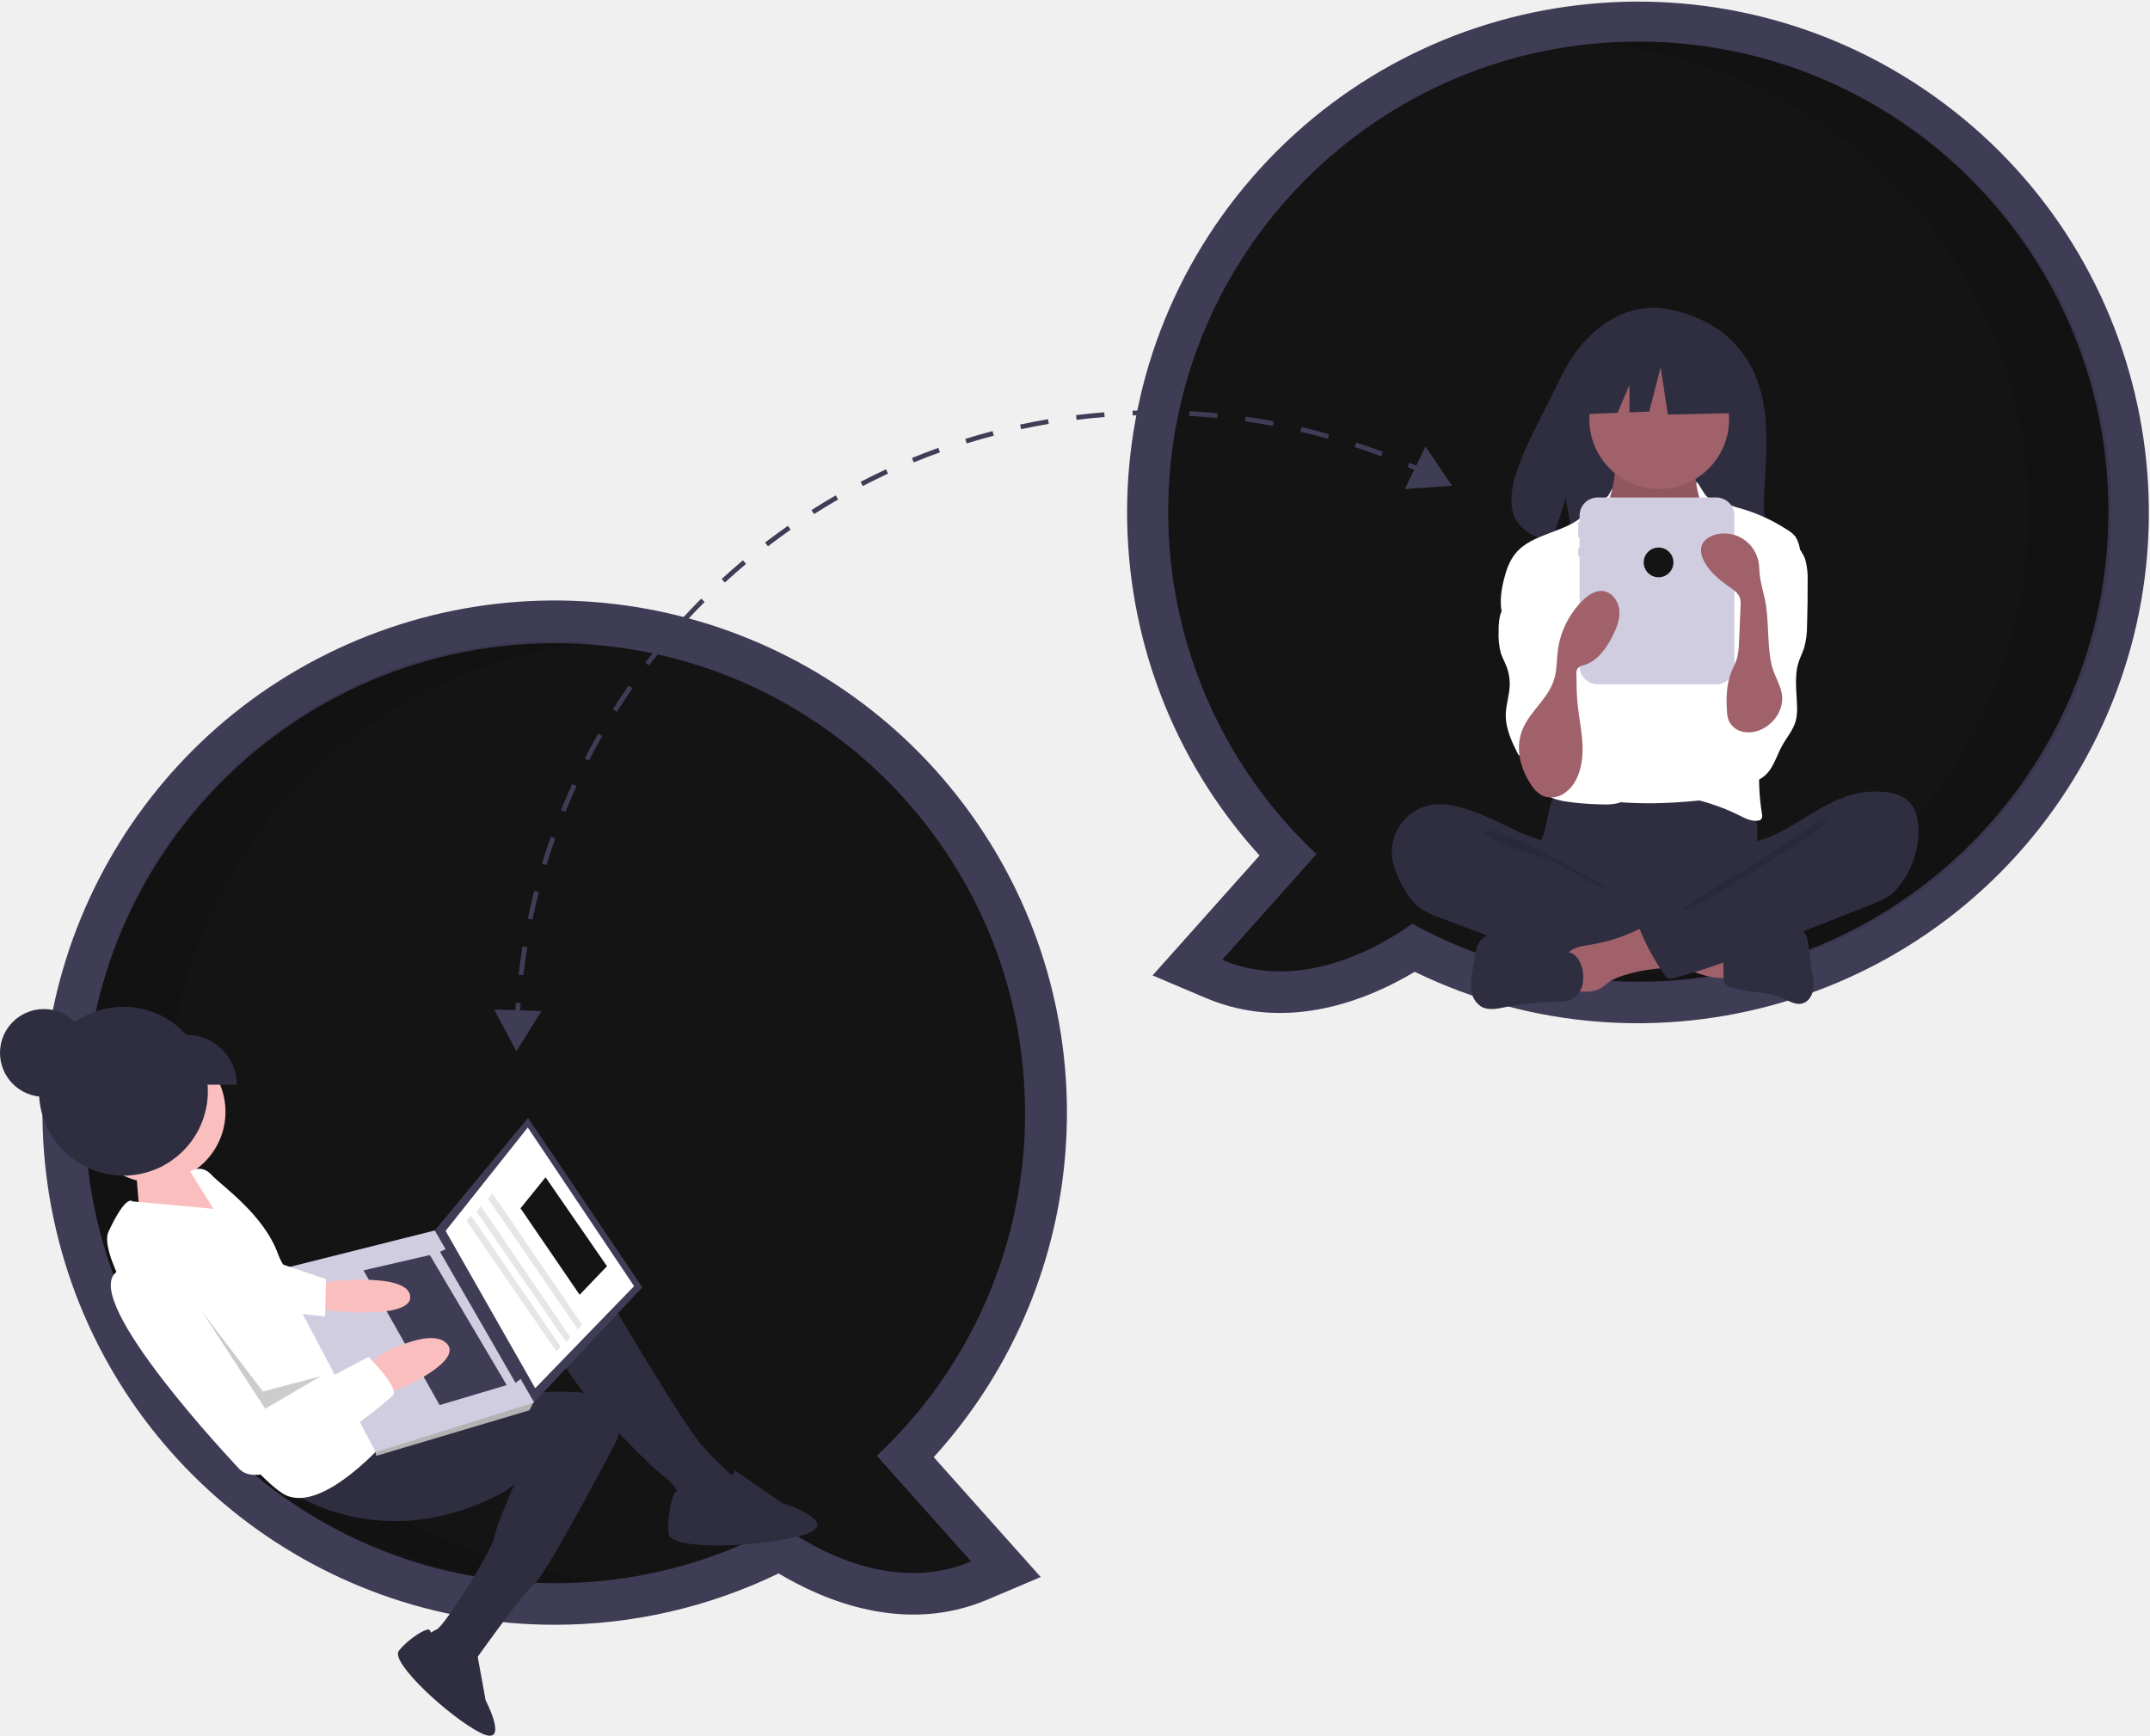
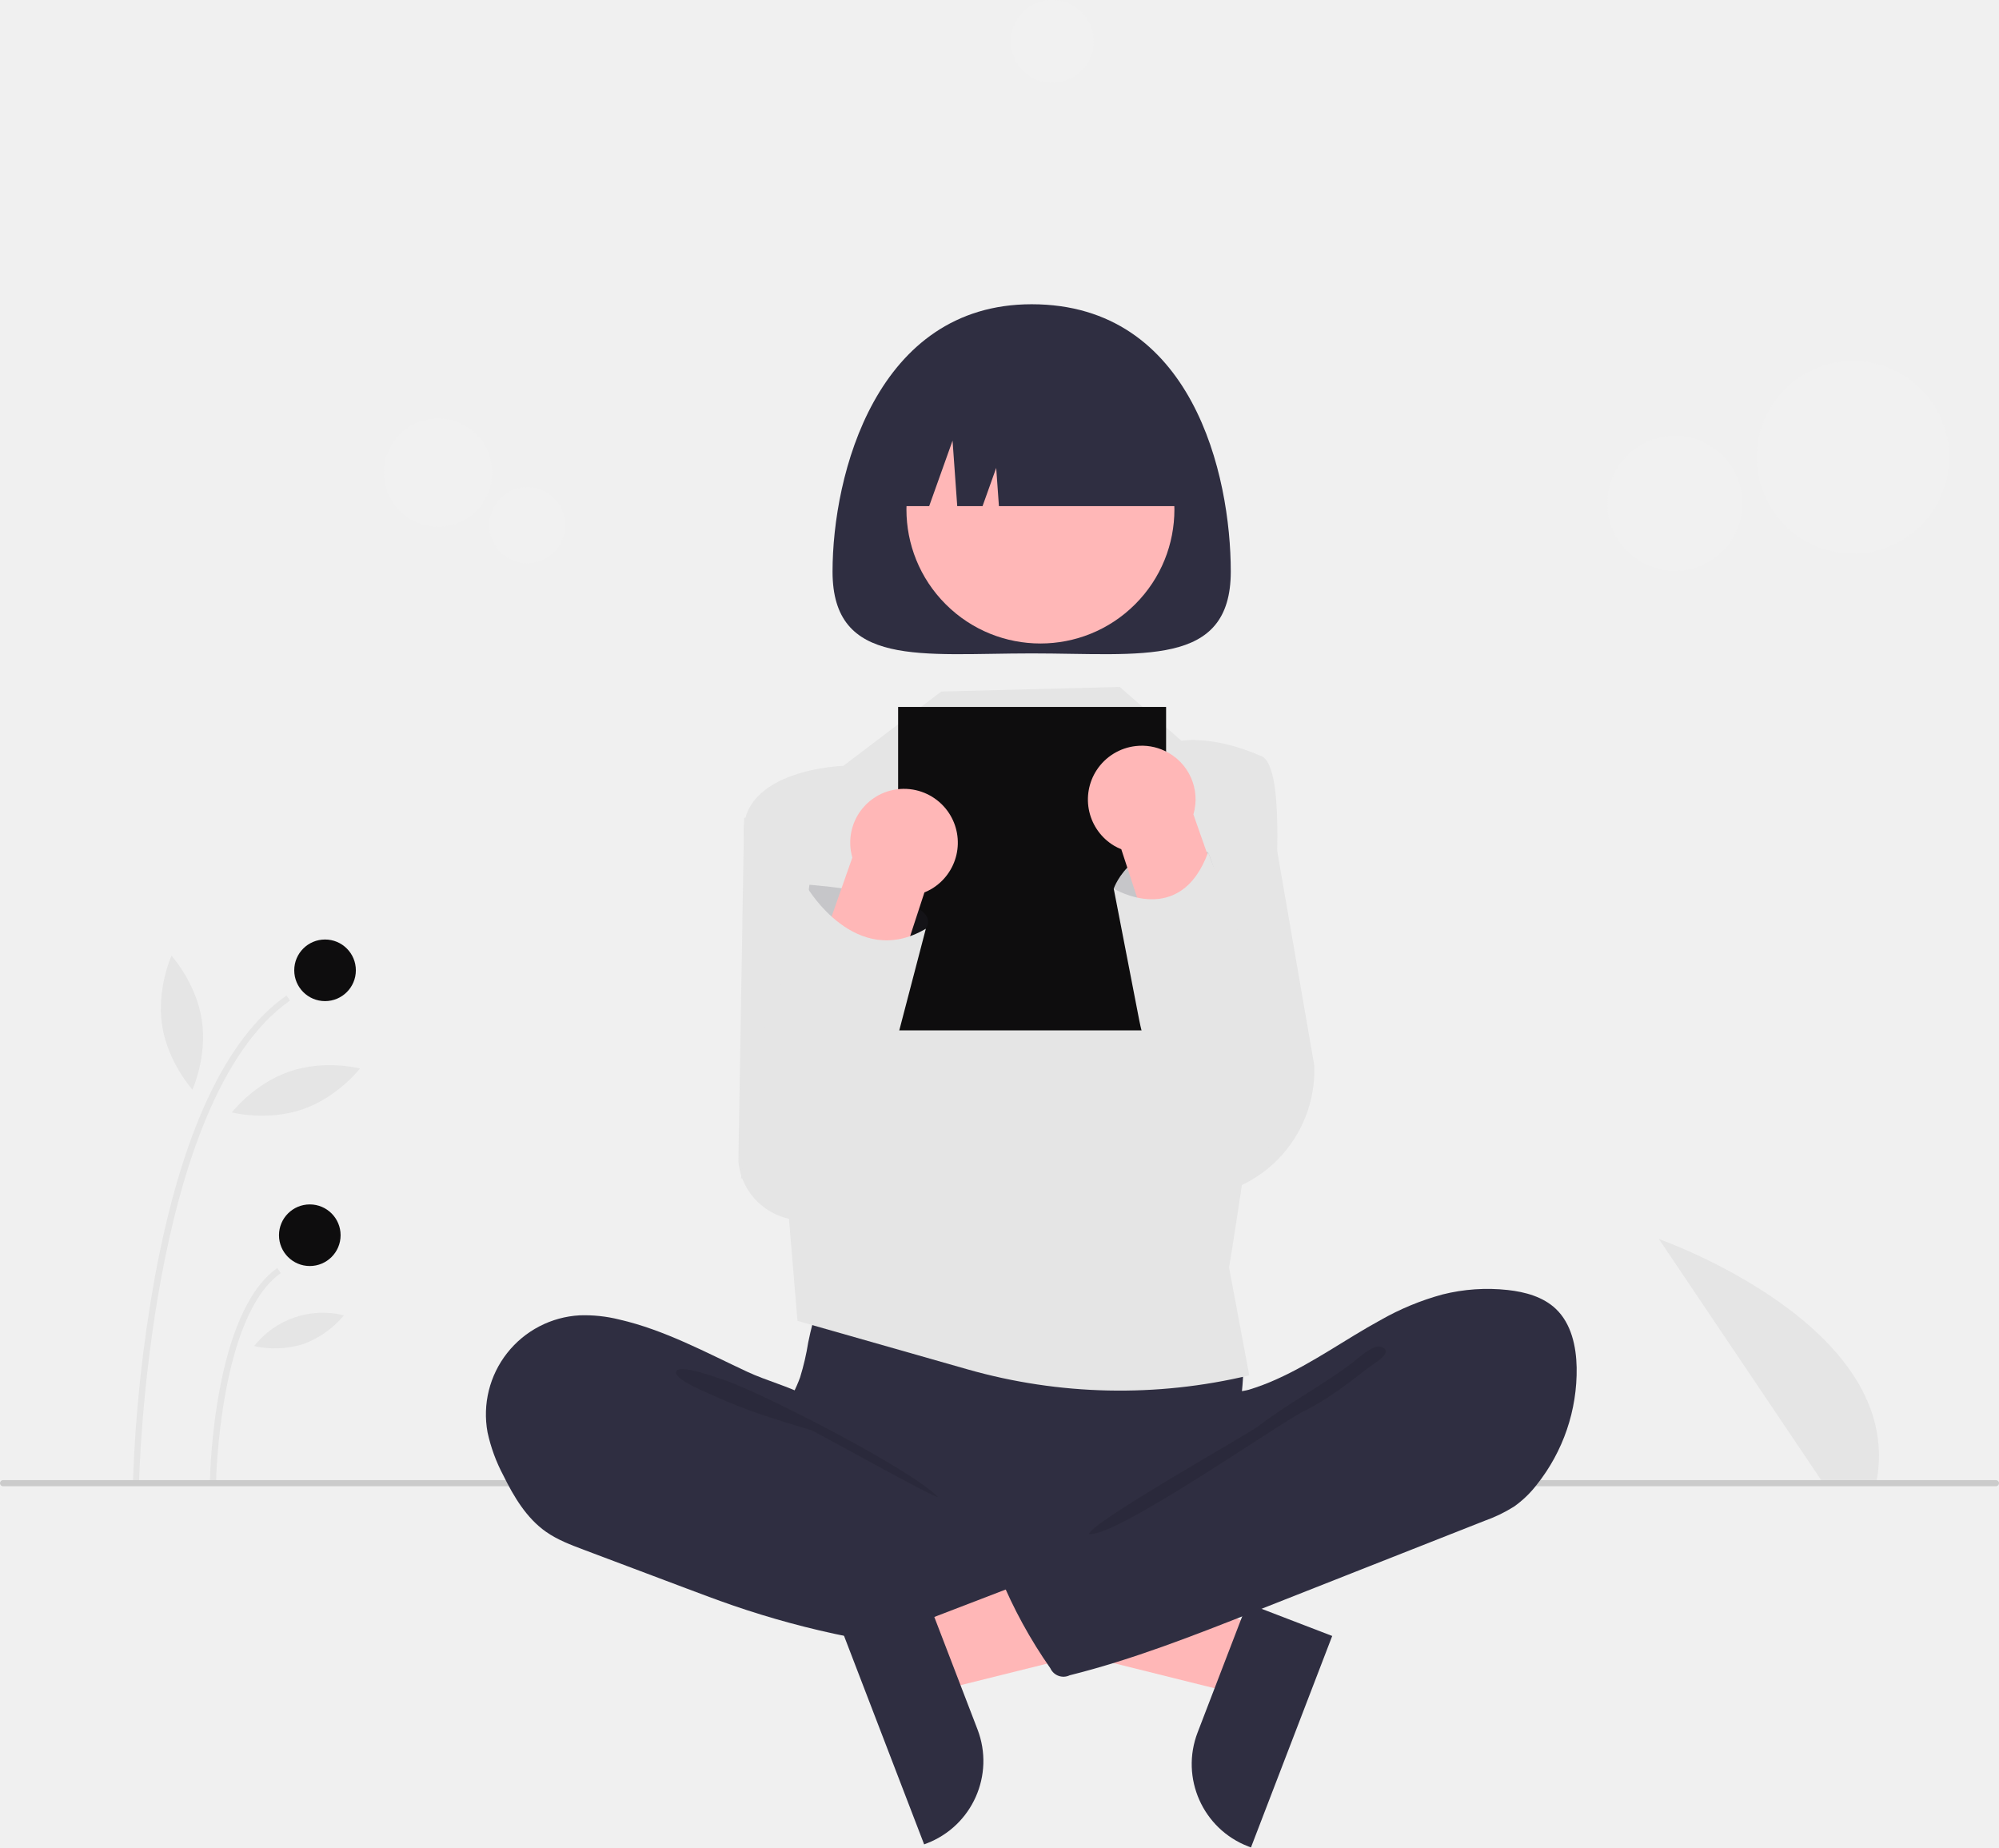
- <svg xmlns="http://www.w3.org/2000/svg" data-name="Layer 1" width="883.929" height="713.746" viewBox="0 0 883.929 713.746">
-   <path d="M739.66,492.741c-18.647,11.183-51.869,25.196-85.819,10.795l-21.946-9.309,43.978-49.299a210.034,210.034,0,1,1,63.787,47.813Zm-84.262-189.247A174.541,174.541,0,0,0,710.97,431.911l12.131,11.4-27.674,31.021c14.415-2.925,26.97-10.723,33.336-15.252l8.735-6.216,9.395,5.162a176.343,176.343,0,0,0,84.706,21.667c97.157,0,176.2-79.043,176.2-176.2,0-97.157-79.043-176.2-176.2-176.2S655.398,206.337,655.398,303.494Z" transform="translate(-158.0354 -93.12723)" fill="#3f3d56" />
-   <path d="M638.315,303.494c0-106.747,86.536-193.283,193.283-193.283s193.283,86.536,193.283,193.283S938.346,496.777,831.598,496.777A192.403,192.403,0,0,1,738.666,473c-13.361,9.506-45.955,28.468-78.154,14.809l38.759-43.448A192.735,192.735,0,0,1,638.315,303.494Z" transform="translate(-158.0354 -93.12723)" fill="#141414" />
-   <path d="M991.955,303.912c0-100.989-77.456-183.874-176.2-192.523,5.63-.493,11.325-.76,17.083-.76,106.747,0,193.283,86.536,193.283,193.283S939.585,497.196,832.838,497.196c-5.749,0-11.434-.27-17.056-.762C914.512,487.771,991.955,404.892,991.955,303.912Z" transform="translate(-158.0354 -93.12723)" opacity="0.1" style="isolation:isolate" />
-   <path d="M386.198,761.252A210.59,210.59,0,1,1,541.923,692.32l43.978,49.299-21.946,9.309c-33.95,14.401-67.172.388-85.819-10.795A210.856,210.856,0,0,1,386.198,761.252Zm0-386.566c-97.157,0-176.2,79.043-176.2,176.2,0,97.157,79.043,176.2,176.2,176.2a176.343,176.343,0,0,0,84.706-21.667l9.395-5.162,8.735,6.215c6.366,4.529,18.921,12.327,33.336,15.252l-27.674-31.021,12.131-11.4a174.541,174.541,0,0,0,55.572-128.418C562.398,453.729,483.355,374.686,386.198,374.686Z" transform="translate(-158.0354 -93.12723)" fill="#3f3d56" />
-   <path d="M579.481,550.885c0-106.747-86.536-193.283-193.283-193.283S192.915,444.138,192.915,550.885s86.536,193.283,193.283,193.283a192.404,192.404,0,0,0,92.932-23.777c13.361,9.506,45.955,28.468,78.154,14.809L518.525,691.753A192.735,192.735,0,0,0,579.481,550.885Z" transform="translate(-158.0354 -93.12723)" fill="#141414" />
-   <path d="M227.081,549.909c0-100.989,77.456-183.874,176.2-192.523-5.63-.493-11.325-.76-17.083-.76-106.747,0-193.283,86.536-193.283,193.283s86.536,193.283,193.283,193.283c5.749,0,11.434-.27,17.056-.762C304.523,733.768,227.081,650.889,227.081,549.909Z" transform="translate(-158.0354 -93.12723)" opacity="0.1" style="isolation:isolate" />
-   <path d="M876.973,242.088c-12.646-21.368-37.666-22.364-37.666-22.364s-24.38-3.118-40.02,29.426c-14.577,30.334-34.696,59.621-3.239,66.722l5.682-17.685,3.519,19.002a123.082,123.082,0,0,0,13.459.23c33.688-1.088,65.771.318,64.738-11.77C882.074,289.578,889.141,262.648,876.973,242.088Z" transform="translate(-158.0354 -93.12723)" fill="#2f2e41" />
-   <path d="M794.253,429.219a49.883,49.883,0,0,1-1.613,6.944c-.791,2.225-2.013,4.283-2.737,6.531-2.306,7.166.891,15.156,5.998,20.688a33.759,33.759,0,0,0,16.459,9.774,67.152,67.152,0,0,0,14.145,1.486c13.146.446,26.631.845,39.088-3.38a67.914,67.914,0,0,0,11.356-5.159,8.502,8.502,0,0,0,2.947-2.32,8.109,8.109,0,0,0,1.063-4.76c-.028-5.573-1.158-11.118-.89-16.684.149-3.083.726-6.164.442-9.238a17.043,17.043,0,0,0-13.025-14.681c-3.534-.759-7.199-.345-10.797.001a275.284,275.284,0,0,1-28.099,1.256c-9.586-.061-19.112-1.524-28.65-1.677-2.821-.045-2.764.824-3.662,3.554A66.496,66.496,0,0,0,794.253,429.219Z" transform="translate(-158.0354 -93.12723)" fill="#2f2e41" />
-   <path d="M821.456,291.605c-.461,2.412-.959,4.912-2.408,6.894-1.668,2.281-4.387,3.584-6.181,5.766-2.7,3.285-2.855,7.908-2.866,12.16-.01,3.917.069,8.096,2.254,11.348a19.831,19.831,0,0,0,5.684,5.011c8.193,5.521,17.046,11.141,26.924,11.324,4.093.075,8.481-.982,11.174-4.064a16.778,16.778,0,0,0,2.705-4.827,64.095,64.095,0,0,0,4.537-19.512,22.911,22.911,0,0,0-.864-9.373c-1.2-3.346-3.626-6.099-5.23-9.271A20.638,20.638,0,0,1,855.198,284.849a1.318,1.318,0,0,0-.07-.885,1.289,1.289,0,0,0-1.062-.43l-19.586-1.41a42.625,42.625,0,0,1-5.438-.622c-1.056-.215-3.845-1.714-4.851-1.315C822.327,280.924,821.838,289.605,821.456,291.605Z" transform="translate(-158.0354 -93.12723)" fill="#a0616a" />
-   <path d="M821.456,292.217c-.461,2.412-.959,4.912-2.408,6.894-1.668,2.28-4.387,3.584-6.181,5.766-2.7,3.285-2.855,7.908-2.866,12.16-.01,3.917.069,8.096,2.254,11.348A19.831,19.831,0,0,0,817.938,333.396c8.193,5.521,17.046,11.141,26.924,11.324,4.093.075,8.481-.982,11.174-4.064a16.777,16.777,0,0,0,2.705-4.827,64.095,64.095,0,0,0,4.537-19.512,22.911,22.911,0,0,0-.864-9.373c-1.2-3.346-3.626-6.099-5.23-9.271A20.638,20.638,0,0,1,855.198,285.46a1.318,1.318,0,0,0-.07-.885,1.289,1.289,0,0,0-1.062-.431l-19.586-1.41a42.623,42.623,0,0,1-5.438-.622c-1.056-.215-3.845-1.714-4.851-1.315C822.327,281.535,821.838,290.217,821.456,292.217Z" transform="translate(-158.0354 -93.12723)" opacity="0.1" />
-   <circle cx="682.151" cy="172.37" r="28.735" fill="#a0616a" />
-   <path d="M825.486,329.856a17.623,17.623,0,0,0,5.047,4.033,15.859,15.859,0,0,0,6.305,1.201c5.18.146,10.795-.803,14.398-4.527,4.645-4.8,4.492-12.543,8.133-18.143a4.041,4.041,0,0,1,1.173-1.283,3.803,3.803,0,0,1,1.995-.459c4.598-.043,8.604,2.939,12.219,5.781a16.095,16.095,0,0,1,4.301,4.381,14.849,14.849,0,0,1,1.45,4.441c1.794,8.757,2.375,17.711,2.951,26.631.318,4.927.637,9.859.613,14.796-.078,16.266-3.859,32.26-7.618,48.086-.484,2.039-1.147,4.318-3.002,5.295a7.402,7.402,0,0,1-2.619.639c-10.769,1.265-21.559,2.531-32.401,2.698q-6.346.098-12.687-.307a6.834,6.834,0,0,1-2.137-.373,6.027,6.027,0,0,1-2.33-1.979c-5.864-7.39-6.21-17.606-6.173-27.04q.137-34.597,2.472-69.138c.129-1.901.157-4.209-1.213-5.704A71.41,71.41,0,0,0,825.486,329.856Z" transform="translate(-158.0354 -93.12723)" fill="#fff" />
-   <path d="M819.399,296.677c-.971,1.757-8.126,6.119-9.507,7.575-7.718,8.135-21.804,7.83-28.863,16.543-2.483,3.066-3.774,6.918-4.723,10.747-1.342,5.416-2.059,11.323.19,16.43,2.163,4.914,6.718,8.311,9.81,12.701,3.395,4.82,4.921,10.672,6.384,16.383,1.08,4.217,2.169,8.538,1.748,12.871-.478,4.926-2.862,9.436-4.269,14.181s-1.65,10.396,1.604,14.125c2.391,2.739,6.141,3.826,9.725,4.436a111.727,111.727,0,0,0,13.861,1.207c4.097.181,8.614.216,11.764-2.41,2.485-2.073,3.566-5.436,3.705-8.669s-.533-6.438-.954-9.646c-.437-3.326-.605-6.681-.745-10.033q-.945-22.559-.258-45.147a38.42,38.42,0,0,0-.457-9.368c-.879-4.028-3.056-7.628-4.872-11.329a42.873,42.873,0,0,1-4.753-22.648C819.338,296.566,822.853,290.426,819.399,296.677Z" transform="translate(-158.0354 -93.12723)" fill="#fff" />
-   <path d="M859.751,297.289c1.478,1.519,6.501,2.02,8.382,2.999a29.368,29.368,0,0,0,5.51,1.908,71.532,71.532,0,0,1,19.356,8.884,11.747,11.747,0,0,1,3.237,2.796,12.816,12.816,0,0,1,1.791,5.056c.921,4.561,1.846,9.177,1.639,13.825-.22,4.934-1.706,9.713-3.18,14.427L890.976,364.797c-4.112,13.147-8.251,26.424-9.408,40.151a94.445,94.445,0,0,0,.848,22.804,2.704,2.704,0,0,1-.278,2.209,2.175,2.175,0,0,1-1.349.621c-2.659.416-5.232-.94-7.642-2.14a84.622,84.622,0,0,0-23.327-7.633,54.232,54.232,0,0,0,7.245-14.936,90.396,90.396,0,0,0,2.189-10.272l2.563-14.823a145.656,145.656,0,0,0,2.199-16.392,20.521,20.521,0,0,0-.357-6.175,29.956,29.956,0,0,0-2.341-5.569c-4.224-8.786-6.206-18.812-4.544-28.418.727-4.204,2.141-8.413,1.551-12.638-.567-4.062.022-7.22-1.02-11.24C853.025,283.838,856.97,294.43,859.751,297.289Z" transform="translate(-158.0354 -93.12723)" fill="#fff" />
-   <path d="M780.956,334.687c-1.926,3.996-5.145,7.4-6.241,11.698a25.557,25.557,0,0,0-.544,6.114,29.043,29.043,0,0,0,.907,9.194c.612,1.895,1.606,3.643,2.323,5.502a19.948,19.948,0,0,1,1.307,8.151c-.193,3.849-1.501,7.585-1.603,11.438-.161,6.058,2.641,11.754,5.376,17.162A12.617,12.617,0,0,1,800.82,397.941a3.761,3.761,0,0,0,.827-2.741q.303-10.543.585-21.087c.296-10.871.578-21.887-1.923-32.471-1.129-4.778-2.886-9.538-6.107-13.245-1.696-1.952-7.453-7.092-10.237-4.906-1.252.983-.959,3.659-1.158,5.015A21.275,21.275,0,0,1,780.956,334.687Z" transform="translate(-158.0354 -93.12723)" fill="#fff" />
-   <path d="M900.228,323.172a29.409,29.409,0,0,1,.983,8.845q.056,9.114-.242,18.226a33.977,33.977,0,0,1-1.184,9.227c-.622,1.955-1.581,3.789-2.224,5.738-1.925,5.841-.873,12.175-.708,18.322a20.819,20.819,0,0,1-.504,5.927c-1.016,3.811-3.745,6.89-5.65,10.343-1.809,3.28-2.901,6.956-5.062,10.015s-5.902,5.484-9.528,4.544c-2.747-.712-4.699-3.143-6.05-5.64a27.661,27.661,0,0,1-2.86-17.943c1.356-7.461,5.738-14.08,7.319-21.497,2.17-10.185-1.128-20.695-1.03-31.108a15.037,15.037,0,0,1,.655-4.822c.829-2.379,2.61-4.278,4.255-6.186a78.096,78.096,0,0,0,5.718-7.504c1.178-1.756,2.777-6.273,4.865-6.649C893.643,312.174,899.072,319.571,900.228,323.172Z" transform="translate(-158.0354 -93.12723)" fill="#fff" />
-   <path d="M756.77,424.689a28.363,28.363,0,0,0-7.89-.839,19.691,19.691,0,0,0-18.282,23.213,33.074,33.074,0,0,0,3.126,8.543c2.092,4.246,4.602,8.483,8.475,11.204a33.011,33.011,0,0,0,7.48,3.56l20.401,7.685c3.001,1.131,6.003,2.261,9.034,3.31a176.701,176.701,0,0,0,47.185,9.38,51.092,51.092,0,0,0,14.65-.742,4.769,4.769,0,0,0,3-1.621,5.139,5.139,0,0,0,.67-2.214l1.255-8.788a7.361,7.361,0,0,0-.107-3.705c-.575-1.477-2.017-2.406-3.391-3.196-13.412-7.703-29.073-11.953-40.362-22.526-2.658-2.489-4.882-6.434-8.111-8.125-3.662-1.917-7.974-3.011-11.759-4.778C773.872,431.189,765.737,426.751,756.77,424.689Z" transform="translate(-158.0354 -93.12723)" fill="#2f2e41" />
-   <path d="M777.137,436.538c7.211,2.26,37.655,17.914,42.874,23.379-.699.252-24.432-13.048-25.144-13.262A143.389,143.389,0,0,1,775.738,439.914c-1.237-.572-8.034-3.26-7.726-4.821C768.359,433.333,775.857,436.136,777.137,436.538Z" transform="translate(-158.0354 -93.12723)" opacity="0.1" />
-   <path d="M867.098,495.305a1.694,1.694,0,0,0,1.143-.336,1.766,1.766,0,0,0,.357-1.315l-.034-11.973c-3.443-1.64-7.294-2.166-11.074-2.671L839.853,476.651c.405.054-2.758,7.597-2.273,8.604.855,1.775,7.387,3.348,9.231,4.186C853.22,492.353,859.88,495.556,867.098,495.305Z" transform="translate(-158.0354 -93.12723)" fill="#a0616a" />
-   <path d="M811.76,481.639c-3.33.53-7.047.999-9.204,3.592-2.735,3.287-1.571,8.188-.266,12.26a3.975,3.975,0,0,0,4.637,3.317c3.037.192,6.269.343,8.923-1.147a39.106,39.106,0,0,0,3.466-2.576,22.223,22.223,0,0,1,6.373-2.913,64.441,64.441,0,0,1,12.792-2.636,19.895,19.895,0,0,0,5.039-.888,5.584,5.584,0,0,0,3.549-3.446c.615-2.176-.65-4.394-1.863-6.302a25.142,25.142,0,0,0-5.364-6.63c-3.286-2.553-4.912-.593-8.223,1.04A69.764,69.764,0,0,1,811.76,481.639Z" transform="translate(-158.0354 -93.12723)" fill="#a0616a" />
-   <path d="M803.057,484.638l-21.145-6.25a27.988,27.988,0,0,0-7.869-1.525,9.446,9.446,0,0,0-7.226,2.922c-1.64,1.924-2.109,4.555-2.518,7.049l-.874,5.337a26.805,26.805,0,0,0-.49,8.196,9.062,9.062,0,0,0,4.201,6.752c2.926,1.596,6.512.817,9.778.149a106.454,106.454,0,0,1,20.038-2.149c2.531-.03,5.186.001,7.422-1.184a9.266,9.266,0,0,0,4.522-7.384C809.313,491.993,807.793,486.038,803.057,484.638Z" transform="translate(-158.0354 -93.12723)" fill="#2f2e41" />
-   <path d="M875.41,479.192c2.741-.48,5.16-2.038,7.787-2.958,3.697-1.294,7.704-1.294,11.621-1.28a7.46,7.46,0,0,1,4.166.834c1.725,1.149,2.168,3.447,2.461,5.499l1.77,12.38a19.428,19.428,0,0,1,.145,7.014c-.519,2.294-2.083,4.506-4.36,5.098-2.765.719-5.476-1.047-8.086-2.208-6.525-2.9-14.11-2.159-20.914-4.326a4.687,4.687,0,0,1-3.13-2.238,5.093,5.093,0,0,1-.244-2.139c.117-3.979-.723-9.413.475-13.216C868.178,478.231,872.35,479.192,875.41,479.192Z" transform="translate(-158.0354 -93.12723)" fill="#2f2e41" />
-   <path d="M920.157,419.706a36.719,36.719,0,0,1,12.935-.884c3.458.381,7.021,1.343,9.546,3.737,3.073,2.913,4.06,7.419,4.143,11.652a36.404,36.404,0,0,1-7.912,23.249,21.096,21.096,0,0,1-4.524,4.355,29.776,29.776,0,0,1-5.886,2.836l-45.687,18.02c-12.019,4.741-24.081,9.495-36.618,12.621a2.854,2.854,0,0,1-3.84-1.392,94.654,94.654,0,0,1-10.013-18.317,1.234,1.234,0,0,1,.546-1.946l32.315-18.567a32.674,32.674,0,0,0,6.577-4.532,16.329,16.329,0,0,0,3.377-4.701c.67-1.399.732-4.701,1.588-5.735.838-1.013,3.703-1.093,5.027-1.492a45.613,45.613,0,0,0,5.473-2.069c7.229-3.234,13.666-7.932,20.595-11.719A52.844,52.844,0,0,1,920.157,419.706Z" transform="translate(-158.0354 -93.12723)" fill="#2f2e41" />
-   <path d="M901.838,433.572c-5.552,4.17-12.74,8.003-18.243,12.283-1.878,1.461-33.183,19.061-33.626,21.398,5.133.865,37.834-22.012,42.513-24.294s8.826-5.502,12.936-8.697c1.047-.814,5.486-3.262,2.479-4.172C906.203,429.577,903.088,432.739,901.838,433.572Z" transform="translate(-158.0354 -93.12723)" opacity="0.1" />
-   <path d="M863.637,297.693H814.902a7.465,7.465,0,0,0-7.465,7.465v2.734h-.53v6.114h.53v4.28h-.53v3.668h.53V367.065a7.465,7.465,0,0,0,7.465,7.465h48.735a7.465,7.465,0,0,0,7.465-7.465V305.158A7.465,7.465,0,0,0,863.637,297.693Z" transform="translate(-158.0354 -93.12723)" fill="#d0cde1" />
-   <polygon points="713.347 146.901 688.629 133.953 654.494 139.25 647.432 170.442 665.012 169.765 669.923 158.306 669.923 169.577 678.035 169.265 682.743 151.02 685.686 170.442 714.524 169.853 713.347 146.901" fill="#2f2e41" />
-   <path d="M787.423,415.666a12.844,12.844,0,0,0,4.614,4.59,9.023,9.023,0,0,0,7.931-.213,13.961,13.961,0,0,0,5.724-5.739c2.686-4.744,3.243-10.42,2.907-15.861s-1.497-10.799-2.011-16.226c-.374-3.945-.404-7.914-.434-11.877a3.95,3.95,0,0,1,.499-2.402,4.716,4.716,0,0,1,2.65-1.323c5.422-1.611,9.02-6.693,11.6-11.726,1.723-3.361,3.221-7.035,2.889-10.797s-3.036-7.552-6.793-7.936c-3.097-.316-5.957,1.651-8.192,3.819A35.127,35.127,0,0,0,798.522,360.532c-.49,3.825-.35,7.754-1.39,11.468-2.221,7.929-9.172,12.79-12.636,19.925C780.679,399.785,782.786,408.71,787.423,415.666Z" transform="translate(-158.0354 -93.12723)" fill="#a0616a" />
-   <path d="M889.703,385.375a14.984,14.984,0,0,1-8.403,8.074,11.606,11.606,0,0,1-7.305.447,8.1,8.1,0,0,1-5.351-4.787,12.895,12.895,0,0,1-.603-3.595c-.348-5.347-.213-10.857,1.729-15.851.749-1.926,1.759-3.753,2.35-5.733a28.752,28.752,0,0,0,.885-6.997l.638-14.589a9.494,9.494,0,0,0-.217-3.163c-.637-2.111-2.61-3.483-4.42-4.742-4.372-3.04-8.692-6.588-10.81-11.473a8.047,8.047,0,0,1-.747-4.752c.597-2.897,3.521-4.772,6.411-5.404a14.339,14.339,0,0,1,17.191,11.555c.286,1.646.282,3.328.449,4.991.355,3.527,1.475,6.927,2.175,10.401,1.725,8.559.831,17.407,2.537,25.964C887.64,372.877,893.019,377.546,889.703,385.375Z" transform="translate(-158.0354 -93.12723)" fill="#a0616a" />
-   <circle cx="681.886" cy="231.272" r="6.114" fill="#141414" />
-   <circle cx="18.037" cy="432.969" r="18.035" fill="#2f2e41" />
-   <polygon points="83.411 486.51 74.327 477.68 56.086 483.346 57.838 504.467 95.344 502.725 83.822 487.069 83.411 486.51" fill="#fbbebe" />
-   <circle cx="63.543" cy="457.171" r="29.158" fill="#fbbebe" />
-   <path d="M402.592,617.061s35.821,61.559,44.346,70.8a154.739,154.739,0,0,0,12.935,12.892s-4.008,13.293-10.391,12.819a30.042,30.042,0,0,1-10.529-2.595s-2.849-7.385-7.818-10.624-45.568-43.18-44.619-55.946S402.592,617.061,402.592,617.061Z" transform="translate(-158.0354 -93.12723)" fill="#2f2e41" />
-   <path d="M275.023,704.908s38.193,29.644,90.099,1.789l4.473-3.292s-7.549,16.982-8.249,21.586c-.812,5.338-20.466,36.61-23.673,38.108s-3.914,2.88-3.914,2.88l13.61,14.981,5.032-3.703s19.622-27.801,25.361-32.886S410.845,686.84,410.845,686.84s10.454-19.761-15.636-21.247-38.096,5.625-38.096,5.625l-46.304,7.356Z" transform="translate(-158.0354 -93.12723)" fill="#2f2e41" />
-   <path d="M460.316,697.841l19.318,13.366s24.646,7.722,9.464,12.86-55.188,6.997-56.095-.092,1.578-18.249,3.574-17.638S452.425,710.544,460.316,697.841Z" transform="translate(-158.0354 -93.12723)" fill="#2f2e41" />
-   <path d="M354.111,772.666l3.576,19.635s10.167,19.444-2.04,13.411-37.357-28.95-33.643-33.754,11.911-10.015,12.743-8.449S341.739,775.556,354.111,772.666Z" transform="translate(-158.0354 -93.12723)" fill="#2f2e41" />
-   <path d="M317.275,685.019s-25.963,30.312-41.725,22.949-80.249-92.648-72.886-108.41S212.497,587.15,212.497,587.15l33.297,3.079-9.58-15.361s4.473-3.292,8.736,1.329,21.375,16.162,27.337,32.462,23.464,15.487,23.464,15.487Z" transform="translate(-158.0354 -93.12723)" fill="#fff" />
-   <polygon points="264.085 529.388 219.08 577.161 178.764 505.981 217.091 459.674 264.085 529.388" fill="#3f3d56" />
-   <polygon points="260.688 528.871 220.04 570.852 183.206 506.16 216.986 463.631 260.688 528.871" fill="#fff" />
-   <polygon points="216.875 575.336 219.08 577.161 217.666 579.925 154.735 598.655 154.14 596.499 157.003 593.538 216.875 575.336" fill="#b3b3b3" />
-   <polygon points="219.639 576.75 154.472 597.125 114.747 522.062 178.764 505.981 219.639 576.75" fill="#d0cde1" />
-   <polygon points="214.733 566.569 211.937 568.626 180.907 514.748 184.114 513.25 214.733 566.569" fill="#3f3d56" />
-   <polygon points="208.318 569.565 180.751 577.785 149.457 522.377 176.729 516.099 208.318 569.565" fill="#3f3d56" />
-   <path d="M288.692,621.582l5.708-1.614s31.83-3.599,32.294,6.402-36.567,5.361-36.567,5.361l-4.938-6.71Z" transform="translate(-158.0354 -93.12723)" fill="#fbbebe" />
-   <path d="M316.61,666.546l7.944-3.26s23.98-10.752,17.101-17.757-28.095,5.16-28.095,5.16l-4.062,3.851Z" transform="translate(-158.0354 -93.12723)" fill="#fbbebe" />
-   <path d="M309.53,651.069s12.935,12.892,9.992,15.92-51.209,42.857-63.173,30.113-70.257-76.728-47.575-82.215,28.676,7.342,28.676,7.342l29.944,51.23Z" transform="translate(-158.0354 -93.12723)" fill="#fff" />
-   <polygon points="112.763 518.781 134.011 525.986 133.664 541.326 111.192 538.901 112.763 518.781" fill="#fff" />
-   <polygon points="131.914 565.887 109.021 579.287 82.865 539.06 108.113 572.197 131.914 565.887" opacity="0.2" />
-   <circle cx="50.745" cy="448.718" r="34.712" fill="#2f2e41" />
-   <polygon points="238.3 532.417 213.995 496.862 224.298 484.108 249.553 520.688 238.3 532.417" fill="#141414" />
-   <polygon points="237.615 546.712 200.613 492.919 202.438 490.714 239.267 544.634 237.615 546.712" fill="#e6e6e6" />
-   <polygon points="232.847 551.945 195.845 498.152 197.67 495.947 234.499 549.868 232.847 551.945" fill="#e6e6e6" />
-   <polygon points="228.785 555.796 191.783 502.003 193.608 499.798 230.437 553.719 228.785 555.796" fill="#e6e6e6" />
-   <path d="M66.117,425.544h10.738a20.5,20.5,0,0,1,20.5,20.5v0a0,0,0,0,1,0,0H66.117a0,0,0,0,1,0,0V425.544A0,0,0,0,1,66.117,425.544Z" fill="#2f2e41" />
-   <path d="M372.067,505.626l-1.947-.145c-.075,1.012-.13,2.03-.194,3.046l-8.738-.293,9.166,17.175,10.294-16.524-8.77-.294C371.941,507.603,371.993,506.612,372.067,505.626Z" transform="translate(-158.0354 -93.12723)" fill="#3f3d56" />
-   <path d="M423.317,365.625l1.552,1.185c2.328-3.049,4.759-6.093,7.227-9.047l-1.499-1.252C428.111,359.488,425.662,362.554,423.317,365.625Z" transform="translate(-158.0354 -93.12723)" fill="#3f3d56" />
-   <path d="M438.272,347.728l1.441,1.317c2.59-2.837,5.279-5.654,7.992-8.374L446.323,339.292C443.59,342.032,440.881,344.87,438.272,347.728Z" transform="translate(-158.0354 -93.12723)" fill="#3f3d56" />
-   <path d="M454.736,331.219l1.32,1.439c2.833-2.601,5.757-5.17,8.693-7.636l-1.256-1.495C460.536,326.011,457.59,328.599,454.736,331.219Z" transform="translate(-158.0354 -93.12723)" fill="#3f3d56" />
-   <path d="M409.991,384.779l1.65,1.043c2.052-3.246,4.207-6.494,6.404-9.653l-1.602-1.115C414.229,378.236,412.058,381.508,409.991,384.779Z" transform="translate(-158.0354 -93.12723)" fill="#3f3d56" />
-   <path d="M472.579,316.227l1.189,1.548c3.051-2.342,6.189-4.644,9.328-6.84l-1.119-1.6C478.813,311.549,475.652,313.867,472.579,316.227Z" transform="translate(-158.0354 -93.12723)" fill="#3f3d56" />
-   <path d="M398.406,405.043l1.736.892c1.759-3.42,3.619-6.848,5.528-10.186l-1.695-.97C402.051,398.143,400.178,401.596,398.406,405.043Z" transform="translate(-158.0354 -93.12723)" fill="#3f3d56" />
-   <path d="M379.574,459.997l-1.89-.487c-.965,3.746-1.858,7.566-2.655,11.354l1.91.402C377.731,467.507,378.617,463.715,379.574,459.997Z" transform="translate(-158.0354 -93.12723)" fill="#3f3d56" />
-   <path d="M491.665,302.867l1.048,1.647c3.236-2.059,6.563-4.074,9.889-5.989l-.974-1.692C498.276,298.763,494.925,300.793,491.665,302.867Z" transform="translate(-158.0354 -93.12723)" fill="#3f3d56" />
-   <path d="M374.808,482.643l-1.927-.317c-.627,3.811-1.177,7.695-1.636,11.543l1.939.231C373.64,490.282,374.186,486.426,374.808,482.643Z" transform="translate(-158.0354 -93.12723)" fill="#3f3d56" />
-   <path d="M388.661,426.266l1.808.735c1.448-3.563,2.996-7.144,4.603-10.642l-1.774-.815C391.679,419.069,390.119,422.677,388.661,426.266Z" transform="translate(-158.0354 -93.12723)" fill="#3f3d56" />
-   <path d="M380.841,448.286l1.868.57c1.126-3.684,2.349-7.39,3.637-11.016l-1.84-.653C383.208,440.84,381.975,444.574,380.841,448.286Z" transform="translate(-158.0354 -93.12723)" fill="#3f3d56" />
-   <path d="M623.732,263.954c3.828-.133,7.725-.185,11.58-.149l.017-1.952c-3.882-.036-7.809.017-11.664.15Z" transform="translate(-158.0354 -93.12723)" fill="#3f3d56" />
-   <path d="M511.845,291.25l.898,1.733c3.409-1.766,6.899-3.478,10.374-5.088l-.821-1.771C518.796,287.745,515.279,289.47,511.845,291.25Z" transform="translate(-158.0354 -93.12723)" fill="#3f3d56" />
-   <path d="M669.93,266.388c3.808.539,7.652,1.17,11.424,1.876l.358-1.919c-3.8-.711-7.672-1.347-11.51-1.89Z" transform="translate(-158.0354 -93.12723)" fill="#3f3d56" />
-   <path d="M692.685,270.645c3.739.873,7.512,1.844,11.213,2.884l.528-1.88c-3.728-1.048-7.529-2.025-11.297-2.905Z" transform="translate(-158.0354 -93.12723)" fill="#3f3d56" />
-   <path d="M714.969,276.91c3.645,1.203,7.317,2.505,10.911,3.871l.694-1.825c-3.622-1.377-7.319-2.689-10.992-3.9Z" transform="translate(-158.0354 -93.12723)" fill="#3f3d56" />
-   <path d="M646.886,264.159c3.845.202,7.729.491,11.547.86l.189-1.943c-3.847-.372-7.761-.664-11.633-.867Z" transform="translate(-158.0354 -93.12723)" fill="#3f3d56" />
-   <path d="M600.423,263.829l.238,1.938c3.805-.468,7.679-.858,11.514-1.16l-.153-1.947C608.158,262.964,604.256,263.357,600.423,263.829Z" transform="translate(-158.0354 -93.12723)" fill="#3f3d56" />
-   <path d="M554.878,273.596l.578,1.865c3.669-1.136,7.413-2.204,11.129-3.176l-.494-1.888C562.347,271.375,558.574,272.451,554.878,273.596Z" transform="translate(-158.0354 -93.12723)" fill="#3f3d56" />
-   <path d="M532.961,281.468l.741,1.806c3.55-1.457,7.175-2.851,10.777-4.145l-.66-1.837C540.19,278.596,536.537,280.001,532.961,281.468Z" transform="translate(-158.0354 -93.12723)" fill="#3f3d56" />
-   <path d="M577.434,267.698l.409,1.909c3.751-.804,7.575-1.536,11.367-2.174l-.324-1.926C585.066,266.152,581.212,266.888,577.434,267.698Z" transform="translate(-158.0354 -93.12723)" fill="#3f3d56" />
-   <path d="M755.01,292.853l-10.91-16.123-3.836,7.897c-.929-.415-1.852-.838-2.78-1.24l-.776,1.792c.906.392,1.801.803,2.702,1.205l-3.818,7.859Z" transform="translate(-158.0354 -93.12723)" fill="#3f3d56" />
+ <svg xmlns="http://www.w3.org/2000/svg" data-name="Layer 1" width="649" height="599.759" viewBox="0 0 649 599.759">
+   <path d="M866.77,630.622l-52.683-78.255s79.785,27.853,70.73,78.255Z" transform="translate(-275.5 -150.1205)" fill="#e5e5e5" />
+   <path d="M320.662,631.142l-2-.039a463.832,463.832,0,0,1,7.1-66.287c8.648-46.881,23.029-77.67,42.743-91.512l1.148,1.637C323.602,507.274,320.686,629.906,320.662,631.142Z" transform="translate(-275.5 -150.1205)" fill="#e5e5e5" />
+   <path d="M345.662,630.663l-2-.039c.043-2.215,1.293-54.414,21.843-68.842l1.148,1.637C346.933,577.265,345.672,630.131,345.662,630.663Z" transform="translate(-275.5 -150.1205)" fill="#e5e5e5" />
+   <circle cx="105.531" cy="315.002" r="10" fill="#0e0d0e" />
+   <circle cx="100.579" cy="401.002" r="10" fill="#0e0d0e" />
+   <path d="M341.001,481.117c1.879,12.004-3.019,22.741-3.019,22.741s-7.945-8.726-9.825-20.73,3.019-22.741,3.019-22.741S339.122,469.113,341.001,481.117Z" transform="translate(-275.5 -150.1205)" fill="#e5e5e5" />
+   <path d="M373.688,510.27c-11.493,3.942-22.919.99-22.919.99s7.208-9.344,18.701-13.286,22.919-.99,22.919-.99S385.181,506.328,373.688,510.27Z" transform="translate(-275.5 -150.1205)" fill="#e5e5e5" />
+   <path d="M374.058,586.432a31.135,31.135,0,0,1-16.064.694,28.374,28.374,0,0,1,29.172-10.006A31.134,31.134,0,0,1,374.058,586.432Z" transform="translate(-275.5 -150.1205)" fill="#e5e5e5" />
+   <path d="M923.5,632.622h-647a1,1,0,0,1,0-2h647a1,1,0,0,1,0,2Z" transform="translate(-275.5 -150.1205)" fill="#cbcbcb" />
+   <polygon points="409.792 528.602 401.611 549.895 315.587 528.472 327.661 497.045 409.792 528.602" fill="#ffb7b7" />
+   <path d="M708.019,681.221l-26.379,68.658-.868-.334a28.63,28.63,0,0,1-16.457-36.99l.001-.002,16.112-41.934Z" transform="translate(-275.5 -150.1205)" fill="#2f2e41" />
+   <path d="M554.575,412.112l-37.488,3.51-1.86,111.542A20.996,20.996,0,0,0,537.58,546.211l23.768-1.637Z" transform="translate(-275.5 -150.1205)" fill="#e5e5e5" />
+   <path d="M686.737,406.622l-25.651-.33L659.567,538.828h0a41.281,41.281,0,0,0,42.627-42.854Z" transform="translate(-275.5 -150.1205)" fill="#e5e5e5" />
+   <path d="M537.901,585.912a81.594,81.594,0,0,1-2.639,11.359c-1.294,3.64-3.293,7.006-4.476,10.683-3.772,11.721,1.457,24.79,9.81,33.838a55.217,55.217,0,0,0,26.921,15.986c7.535,1.895,15.37,2.168,23.135,2.431,21.503.729,43.559,1.382,63.934-5.529a111.085,111.085,0,0,0,18.575-8.438,13.907,13.907,0,0,0,4.82-3.795c1.554-2.212,1.753-5.082,1.739-7.785-.046-9.116-1.894-18.185-1.455-27.29.243-5.043,1.187-10.083.722-15.11a27.876,27.876,0,0,0-21.304-24.012c-5.78-1.241-11.775-.565-17.66.001a450.255,450.255,0,0,1-45.96,2.055c-15.679-.1-31.26-2.493-46.861-2.743-4.614-.074-4.52,1.348-5.989,5.813A108.766,108.766,0,0,0,537.901,585.912Z" transform="translate(-275.5 -150.1205)" fill="#2f2e41" />
+   <path d="M476.592,578.503a46.392,46.392,0,0,0-12.905-1.372,32.208,32.208,0,0,0-29.902,37.969,54.098,54.098,0,0,0,5.114,13.973c3.422,6.945,7.527,13.875,13.863,18.325,3.706,2.604,7.996,4.227,12.234,5.824l33.369,12.571c4.909,1.849,9.819,3.699,14.776,5.414a289.018,289.018,0,0,0,77.177,15.343c8.012.477,16.146.61,23.963-1.214,1.855-.433,3.834-1.078,4.908-2.651a8.405,8.405,0,0,0,1.096-3.622l2.053-14.375c.289-2.024.567-4.154-.174-6.06-.941-2.416-3.298-3.936-5.547-5.227-21.938-12.6-47.552-19.551-66.017-36.844-4.347-4.071-7.985-10.524-13.266-13.289-5.989-3.136-13.043-4.926-19.233-7.815C504.566,589.134,491.26,581.875,476.592,578.503Z" transform="translate(-275.5 -150.1205)" fill="#2f2e41" />
+   <path d="M509.906,597.882c11.794,3.696,61.591,29.3,70.126,38.24-1.144.412-39.961-21.341-41.126-21.691-10.588-3.178-21.234-6.376-31.288-11.026-2.023-.935-13.141-5.333-12.637-7.885C495.548,592.64,507.812,597.226,509.906,597.882Z" transform="translate(-275.5 -150.1205)" opacity="0.1" style="isolation:isolate" />
+   <path d="M581.087,374.622l-31.756,24.112s-33.509,1.048-32.376,22.468,14.543,122.838,14.543,122.838l2.91,34.895,55.193,15.726a180.588,180.588,0,0,0,91.486,1.961l0,0-6.559-35.008s26.559-158.992,10.559-165.992-26-5-26-5l-20.055-17.5Z" transform="translate(-275.5 -150.1205)" fill="#e5e5e5" />
+   <path d="M675.087,335.676c0,31.301-28.943,26.567-64.646,26.567s-64.646,4.734-64.646-26.567,14.138-86.785,64.646-86.785C662.689,248.891,675.087,304.375,675.087,335.676Z" transform="translate(-275.5 -150.1205)" fill="#2f2e41" />
+   <circle cx="613.286" cy="315.524" r="43.5" transform="translate(-318.9819 375.953) rotate(-45)" fill="#ffb7b7" />
+   <path d="M559.964,314.422v0h17.205l7.59-21.253,1.518,21.253h8.223l4.428-12.398.886,12.398H660.918v0a46.049,46.049,0,0,0-46.049-46.049h-8.856A46.049,46.049,0,0,0,559.964,314.422Z" transform="translate(-275.5 -150.1205)" fill="#2f2e41" />
+   <rect x="291.587" y="229.502" width="87" height="105" fill="#0e0d0e" />
+   <polygon points="296.381 527.602 304.563 548.895 390.587 527.472 378.512 496.045 296.381 527.602" fill="#ffb7b7" />
+   <path d="M576.747,669.62l16.112,41.934.001.002A28.63,28.63,0,0,1,576.402,748.546l-.868.334-26.379-68.658Z" transform="translate(-275.5 -150.1205)" fill="#2f2e41" />
+   <path d="M743.835,570.353a60.059,60.059,0,0,1,21.157-1.446c5.656.623,11.484,2.197,15.613,6.112,5.026,4.765,6.641,12.134,6.776,19.059a59.543,59.543,0,0,1-12.942,38.027,34.505,34.505,0,0,1-7.399,7.123,48.702,48.702,0,0,1-9.627,4.639L682.685,673.342c-19.659,7.754-39.388,15.531-59.893,20.643a4.668,4.668,0,0,1-6.233-2.174q-.025-.051-.048-.103a154.818,154.818,0,0,1-16.378-29.96,2.019,2.019,0,0,1,.892-3.183l52.856-30.369c3.786-2.175,7.614-4.382,10.758-7.412a26.708,26.708,0,0,0,5.523-7.689c1.096-2.288,1.198-7.689,2.597-9.38,1.37-1.656,6.057-1.788,8.222-2.44a74.602,74.602,0,0,0,8.951-3.384c11.823-5.289,22.352-12.975,33.686-19.168A86.432,86.432,0,0,1,743.835,570.353Z" transform="translate(-275.5 -150.1205)" fill="#2f2e41" />
+   <path d="M713.87,593.032c-9.081,6.82-20.839,13.09-29.839,20.09-3.072,2.389-54.276,31.177-55,35,8.396,1.415,61.883-36.003,69.536-39.737s14.436-8.999,21.158-14.225c1.713-1.332,8.973-5.336,4.055-6.824C721.011,586.498,715.915,591.669,713.87,593.032Z" transform="translate(-275.5 -150.1205)" opacity="0.1" style="isolation:isolate" />
+   <circle cx="601.587" cy="148.467" r="31.248" fill="#f1f1f1" style="isolation:isolate" />
+   <circle cx="543.755" cy="163.392" r="21.92" fill="#f1f1f1" style="isolation:isolate" />
+   <circle cx="142.213" cy="153.437" r="17.576" fill="#f1f1f1" style="isolation:isolate" />
+   <circle cx="171.15" cy="170.502" r="12.329" fill="#f1f1f1" style="isolation:isolate" />
+   <circle cx="341.654" cy="13.435" r="13.435" fill="#f1f1f1" style="isolation:isolate" />
+   <path d="M537.087,446.622l1.201-9.27s44.799,3.27,37.799,14.27-24,12-24,12Z" transform="translate(-275.5 -150.1205)" fill="#2f2e41" opacity="0.17" />
+   <path d="M570.903,406.315a17.49,17.49,0,0,1,12.725,7.813h0a17.474,17.474,0,0,1-5.683,24.563,16.846,16.846,0,0,1-2.316,1.138l-27.536,84.228a13.989,13.989,0,1,1-25.156-12.247l29.284-83.293A17.455,17.455,0,0,1,570.903,406.315Z" transform="translate(-275.5 -150.1205)" fill="#ffb7b7" />
+   <path d="M537.498,438.142s15.778,26.957,38.589,13.48l-22.107,84.598h-18.626l-19.268-3.598,5.395-34.953Z" transform="translate(-275.5 -150.1205)" fill="#e5e5e5" />
+   <path d="M650.157,456.567l-13.071-17.945s6.282-18.613,30.641-11.806C667.728,426.816,683.228,461.512,650.157,456.567Z" transform="translate(-275.5 -150.1205)" fill="#e5e5e5" />
+   <path d="M650.157,456.567l-13.071-17.945s6.282-18.613,30.641-11.806C667.728,426.816,683.228,461.512,650.157,456.567Z" transform="translate(-275.5 -150.1205)" fill="#2f2e41" opacity="0.17" />
+   <path d="M653.618,393.871a17.359,17.359,0,0,1,9.334,20.647l29.284,83.293a13.989,13.989,0,1,1-25.156,12.247L639.544,425.829a16.846,16.846,0,0,1-2.316-1.138,17.474,17.474,0,0,1-5.683-24.563h0a17.49,17.49,0,0,1,12.725-7.813A17.276,17.276,0,0,1,653.618,393.871Z" transform="translate(-275.5 -150.1205)" fill="#ffb7b7" />
+   <path d="M637.087,438.622s21.566,13.085,30.641-11.806L698.116,506.83l-9.03,15.792-1.306.109A33.397,33.397,0,0,1,659.197,510.645l0,0a66.344,66.344,0,0,1-13.86-29.475Z" transform="translate(-275.5 -150.1205)" fill="#e5e5e5" />
</svg>
